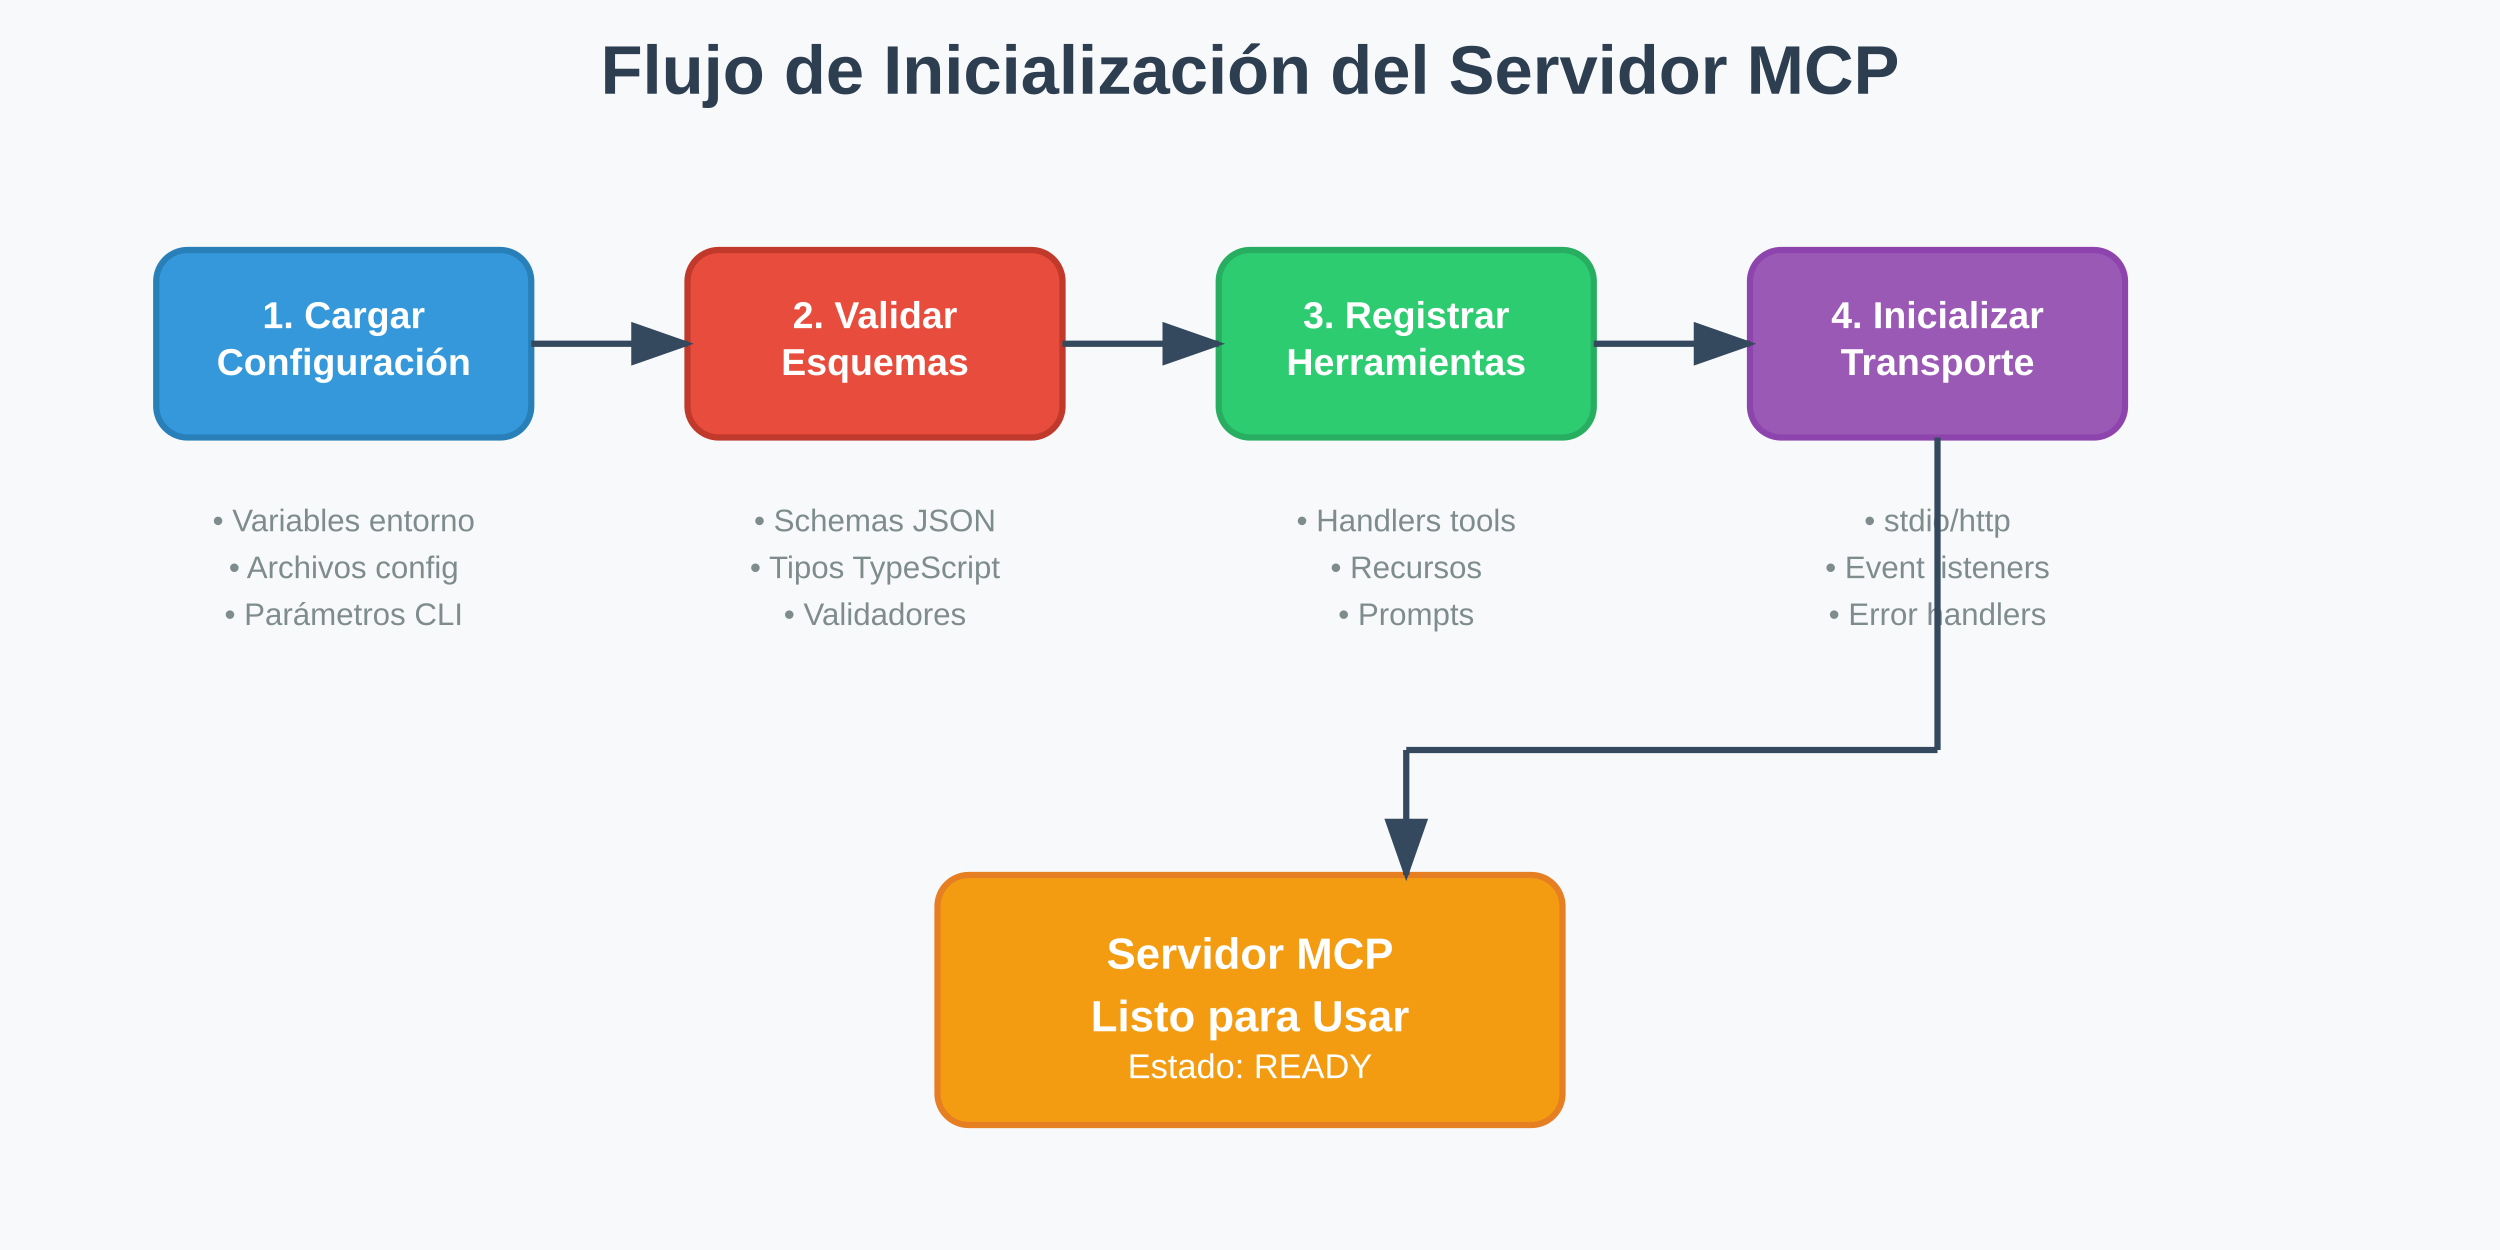
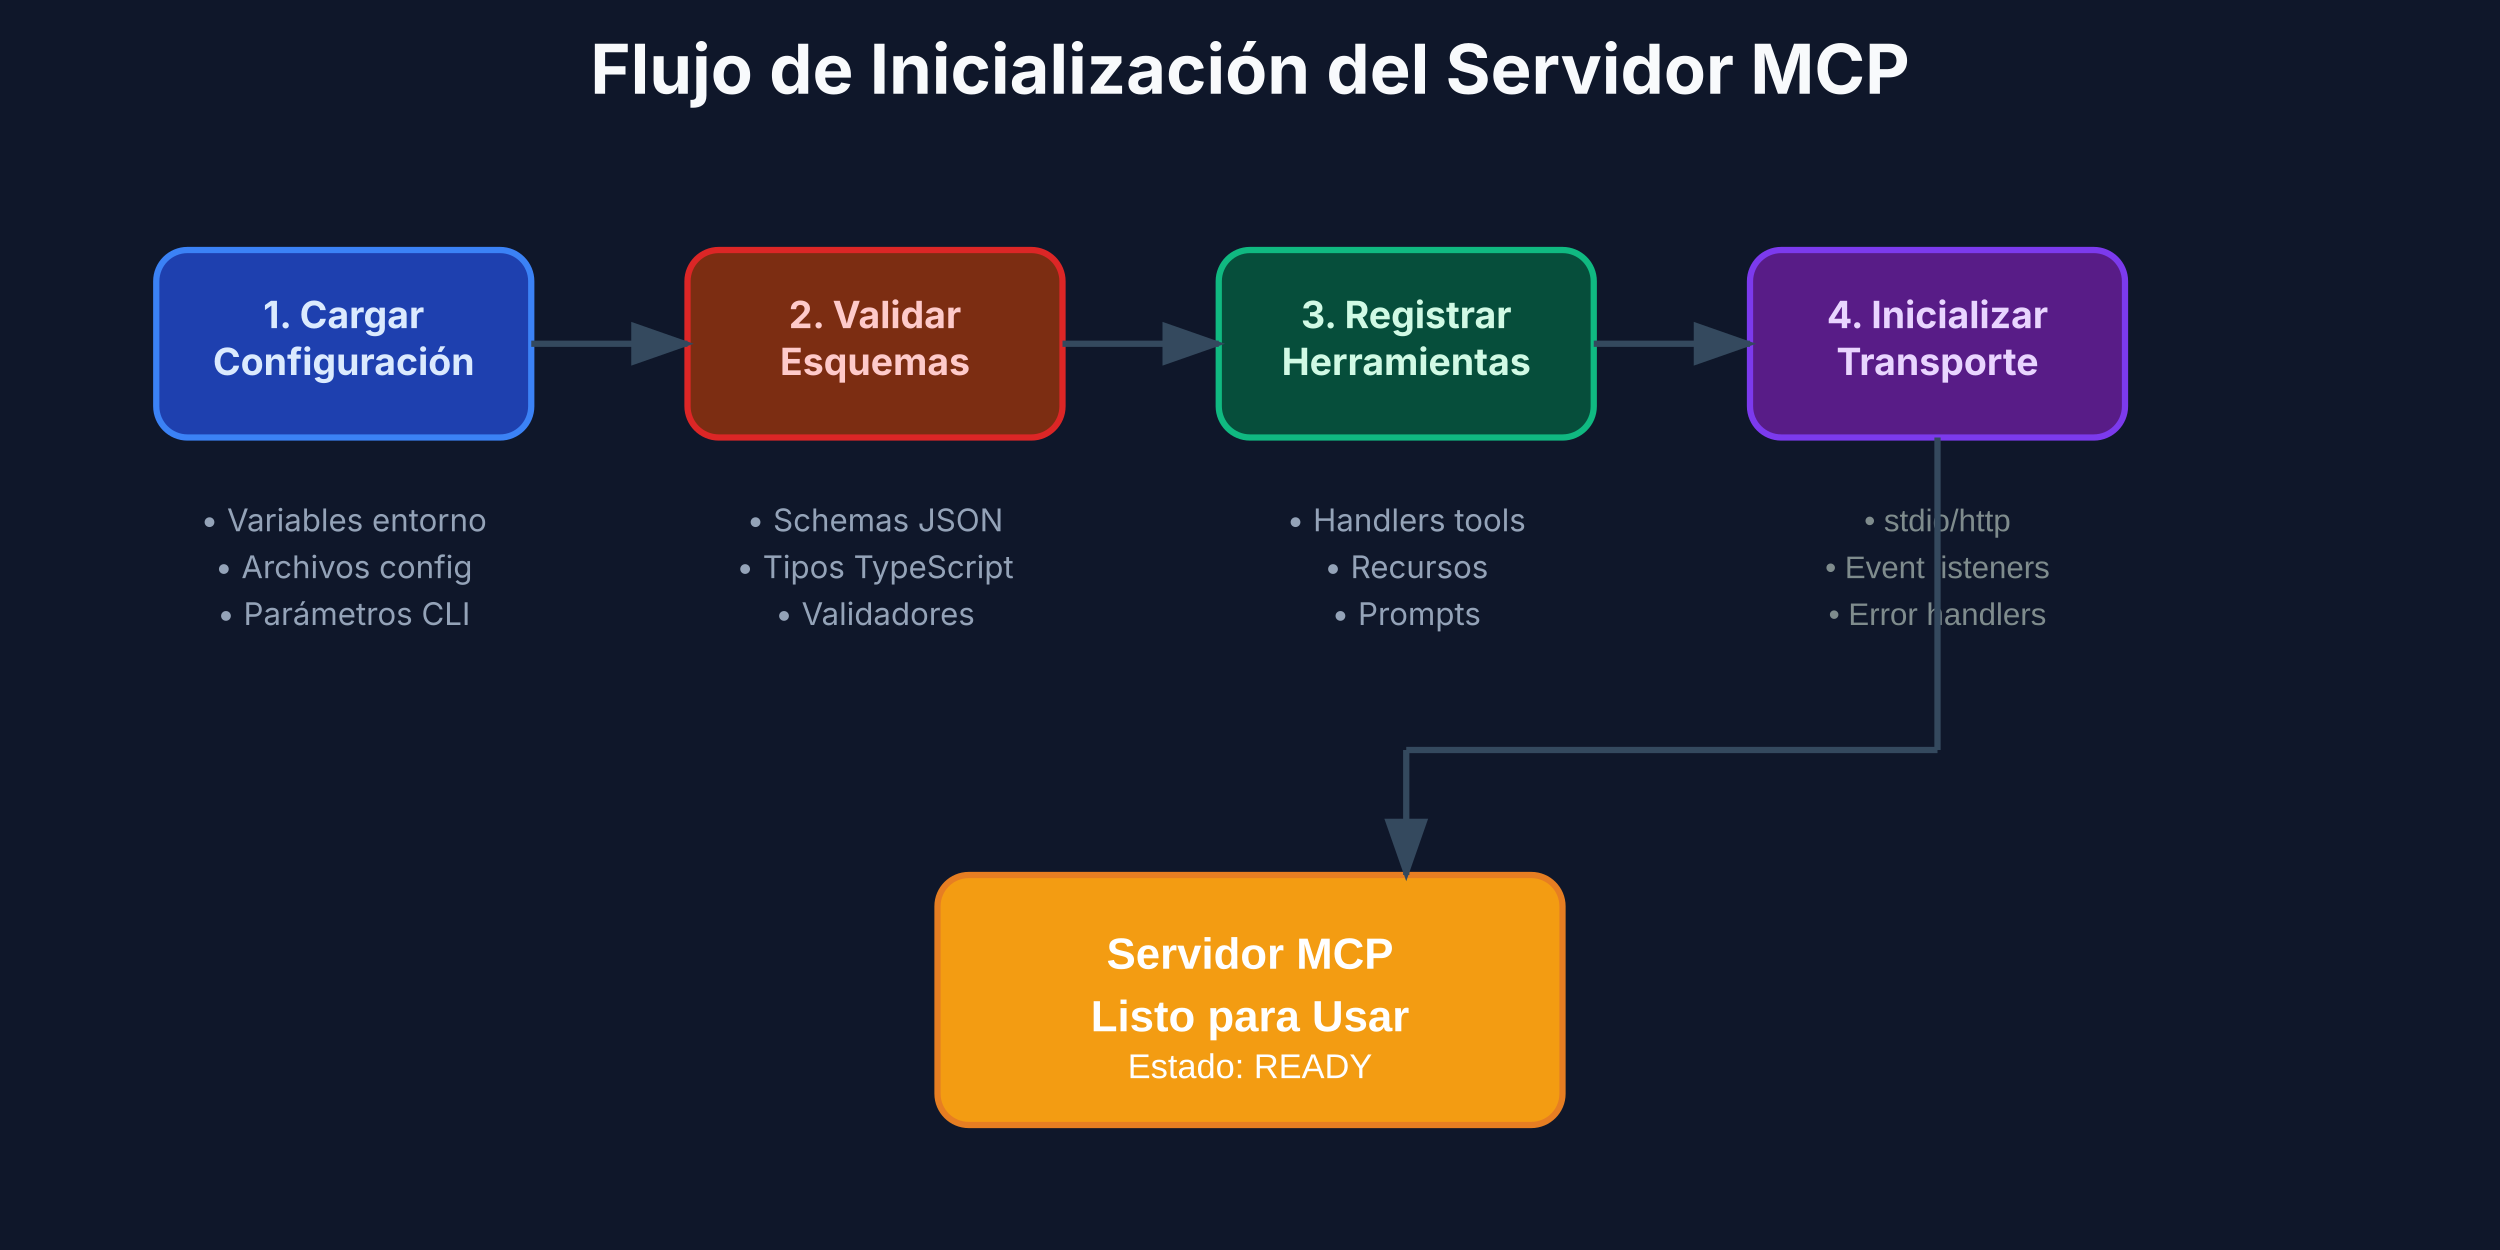
<svg xmlns="http://www.w3.org/2000/svg" viewBox="0 0 800 400">
-   <rect width="800" height="400" fill="#f8f9fa" />
-   <text x="400" y="30" text-anchor="middle" font-family="Arial, sans-serif" font-size="22" font-weight="bold" fill="#2c3e50">Flujo de Inicialización del Servidor MCP</text>
-   <rect x="50" y="80" width="120" height="60" rx="10" fill="#3498db" stroke="#2980b9" stroke-width="2" />
-   <text x="110" y="105" text-anchor="middle" font-family="Arial, sans-serif" font-size="12" font-weight="bold" fill="white">1. Cargar</text>
-   <text x="110" y="120" text-anchor="middle" font-family="Arial, sans-serif" font-size="12" font-weight="bold" fill="white">Configuración</text>
-   <rect x="220" y="80" width="120" height="60" rx="10" fill="#e74c3c" stroke="#c0392b" stroke-width="2" />
-   <text x="280" y="105" text-anchor="middle" font-family="Arial, sans-serif" font-size="12" font-weight="bold" fill="white">2. Validar</text>
-   <text x="280" y="120" text-anchor="middle" font-family="Arial, sans-serif" font-size="12" font-weight="bold" fill="white">Esquemas</text>
-   <rect x="390" y="80" width="120" height="60" rx="10" fill="#2ecc71" stroke="#27ae60" stroke-width="2" />
-   <text x="450" y="105" text-anchor="middle" font-family="Arial, sans-serif" font-size="12" font-weight="bold" fill="white">3. Registrar</text>
-   <text x="450" y="120" text-anchor="middle" font-family="Arial, sans-serif" font-size="12" font-weight="bold" fill="white">Herramientas</text>
-   <rect x="560" y="80" width="120" height="60" rx="10" fill="#9b59b6" stroke="#8e44ad" stroke-width="2" />
-   <text x="620" y="105" text-anchor="middle" font-family="Arial, sans-serif" font-size="12" font-weight="bold" fill="white">4. Inicializar</text>
-   <text x="620" y="120" text-anchor="middle" font-family="Arial, sans-serif" font-size="12" font-weight="bold" fill="white">Transporte</text>
-   <text x="110" y="170" text-anchor="middle" font-family="Arial, sans-serif" font-size="10" fill="#7f8c8d">• Variables entorno</text>
-   <text x="110" y="185" text-anchor="middle" font-family="Arial, sans-serif" font-size="10" fill="#7f8c8d">• Archivos config</text>
-   <text x="110" y="200" text-anchor="middle" font-family="Arial, sans-serif" font-size="10" fill="#7f8c8d">• Parámetros CLI</text>
-   <text x="280" y="170" text-anchor="middle" font-family="Arial, sans-serif" font-size="10" fill="#7f8c8d">• Schemas JSON</text>
-   <text x="280" y="185" text-anchor="middle" font-family="Arial, sans-serif" font-size="10" fill="#7f8c8d">• Tipos TypeScript</text>
-   <text x="280" y="200" text-anchor="middle" font-family="Arial, sans-serif" font-size="10" fill="#7f8c8d">• Validadores</text>
-   <text x="450" y="170" text-anchor="middle" font-family="Arial, sans-serif" font-size="10" fill="#7f8c8d">• Handlers tools</text>
-   <text x="450" y="185" text-anchor="middle" font-family="Arial, sans-serif" font-size="10" fill="#7f8c8d">• Recursos</text>
-   <text x="450" y="200" text-anchor="middle" font-family="Arial, sans-serif" font-size="10" fill="#7f8c8d">• Prompts</text>
+   <rect width="800" height="400" fill="#0f172a" />
+   <text x="400" y="30" text-anchor="middle" font-family="Inter, system-ui, sans-serif" font-size="22" font-weight="bold" fill="#f8fafc">Flujo de Inicialización del Servidor MCP</text>
+   <rect x="50" y="80" width="120" height="60" rx="10" fill="#1e40af" stroke="#3b82f6" stroke-width="2" />
+   <text x="110" y="105" text-anchor="middle" font-family="Inter, system-ui, sans-serif" font-size="12" font-weight="bold" fill="#dbeafe">1. Cargar</text>
+   <text x="110" y="120" text-anchor="middle" font-family="Inter, system-ui, sans-serif" font-size="12" font-weight="bold" fill="#dbeafe">Configuración</text>
+   <rect x="220" y="80" width="120" height="60" rx="10" fill="#7c2d12" stroke="#dc2626" stroke-width="2" />
+   <text x="280" y="105" text-anchor="middle" font-family="Inter, system-ui, sans-serif" font-size="12" font-weight="bold" fill="#fecaca">2. Validar</text>
+   <text x="280" y="120" text-anchor="middle" font-family="Inter, system-ui, sans-serif" font-size="12" font-weight="bold" fill="#fecaca">Esquemas</text>
+   <rect x="390" y="80" width="120" height="60" rx="10" fill="#064e3b" stroke="#10b981" stroke-width="2" />
+   <text x="450" y="105" text-anchor="middle" font-family="Inter, system-ui, sans-serif" font-size="12" font-weight="bold" fill="#d1fae5">3. Registrar</text>
+   <text x="450" y="120" text-anchor="middle" font-family="Inter, system-ui, sans-serif" font-size="12" font-weight="bold" fill="#d1fae5">Herramientas</text>
+   <rect x="560" y="80" width="120" height="60" rx="10" fill="#581c87" stroke="#7c3aed" stroke-width="2" />
+   <text x="620" y="105" text-anchor="middle" font-family="Inter, system-ui, sans-serif" font-size="12" font-weight="bold" fill="#e9d5ff">4. Inicializar</text>
+   <text x="620" y="120" text-anchor="middle" font-family="Inter, system-ui, sans-serif" font-size="12" font-weight="bold" fill="#e9d5ff">Transporte</text>
+   <text x="110" y="170" text-anchor="middle" font-family="Inter, system-ui, sans-serif" font-size="10" fill="#94a3b8">• Variables entorno</text>
+   <text x="110" y="185" text-anchor="middle" font-family="Inter, system-ui, sans-serif" font-size="10" fill="#94a3b8">• Archivos config</text>
+   <text x="110" y="200" text-anchor="middle" font-family="Inter, system-ui, sans-serif" font-size="10" fill="#94a3b8">• Parámetros CLI</text>
+   <text x="280" y="170" text-anchor="middle" font-family="Inter, system-ui, sans-serif" font-size="10" fill="#94a3b8">• Schemas JSON</text>
+   <text x="280" y="185" text-anchor="middle" font-family="Inter, system-ui, sans-serif" font-size="10" fill="#94a3b8">• Tipos TypeScript</text>
+   <text x="280" y="200" text-anchor="middle" font-family="Inter, system-ui, sans-serif" font-size="10" fill="#94a3b8">• Validadores</text>
+   <text x="450" y="170" text-anchor="middle" font-family="Inter, system-ui, sans-serif" font-size="10" fill="#94a3b8">• Handlers tools</text>
+   <text x="450" y="185" text-anchor="middle" font-family="Inter, system-ui, sans-serif" font-size="10" fill="#94a3b8">• Recursos</text>
+   <text x="450" y="200" text-anchor="middle" font-family="Inter, system-ui, sans-serif" font-size="10" fill="#94a3b8">• Prompts</text>
  <text x="620" y="170" text-anchor="middle" font-family="Arial, sans-serif" font-size="10" fill="#7f8c8d">• stdio/http</text>
  <text x="620" y="185" text-anchor="middle" font-family="Arial, sans-serif" font-size="10" fill="#7f8c8d">• Event listeners</text>
  <text x="620" y="200" text-anchor="middle" font-family="Arial, sans-serif" font-size="10" fill="#7f8c8d">• Error handlers</text>
  <line x1="170" y1="110" x2="220" y2="110" stroke="#34495e" stroke-width="2" marker-end="url(#arrowhead)" />
  <line x1="340" y1="110" x2="390" y2="110" stroke="#34495e" stroke-width="2" marker-end="url(#arrowhead)" />
  <line x1="510" y1="110" x2="560" y2="110" stroke="#34495e" stroke-width="2" marker-end="url(#arrowhead)" />
  <rect x="300" y="280" width="200" height="80" rx="10" fill="#f39c12" stroke="#e67e22" stroke-width="2" />
  <text x="400" y="310" text-anchor="middle" font-family="Arial, sans-serif" font-size="14" font-weight="bold" fill="white">Servidor MCP</text>
  <text x="400" y="330" text-anchor="middle" font-family="Arial, sans-serif" font-size="14" font-weight="bold" fill="white">Listo para Usar</text>
  <text x="400" y="345" text-anchor="middle" font-family="Arial, sans-serif" font-size="11" fill="white">Estado: READY</text>
  <line x1="620" y1="140" x2="620" y2="240" stroke="#34495e" stroke-width="2" />
  <line x1="620" y1="240" x2="450" y2="240" stroke="#34495e" stroke-width="2" />
  <line x1="450" y1="240" x2="450" y2="280" stroke="#34495e" stroke-width="2" marker-end="url(#arrowhead)" />
  <defs>
    <marker id="arrowhead" markerWidth="10" markerHeight="7" refX="9" refY="3.5" orient="auto">
      <polygon points="0 0, 10 3.5, 0 7" fill="#34495e" />
    </marker>
  </defs>
</svg>
